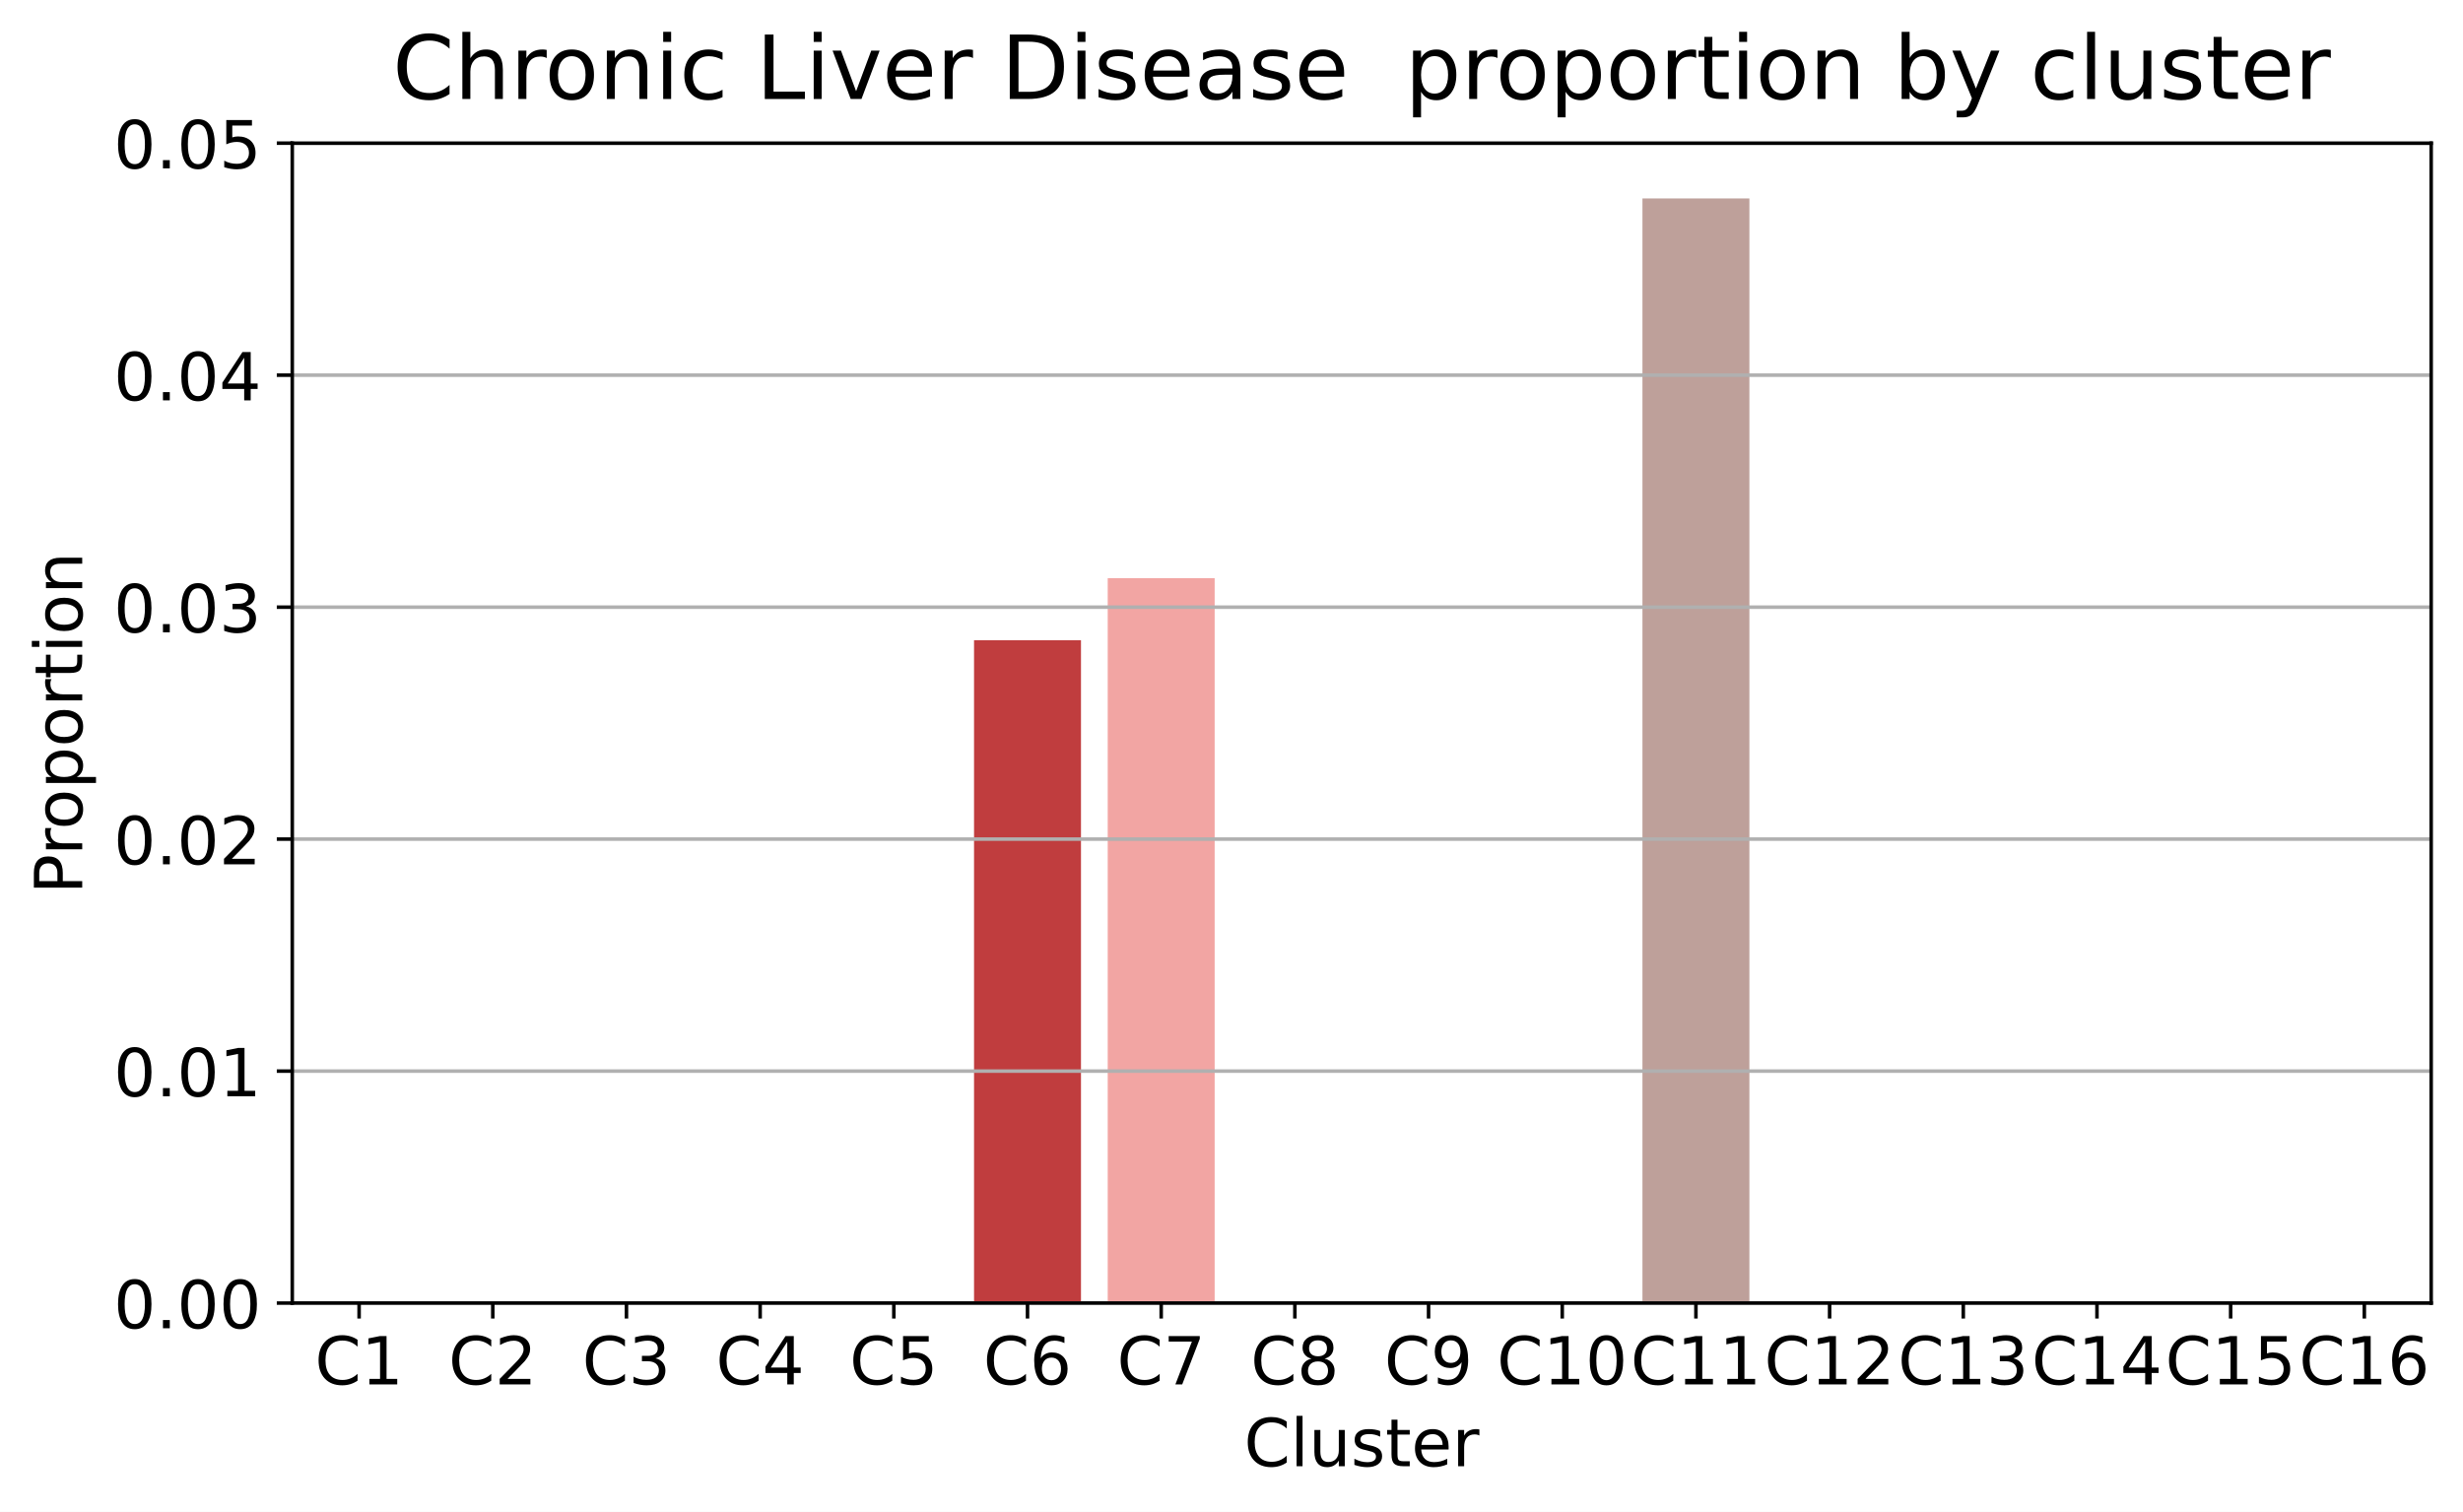
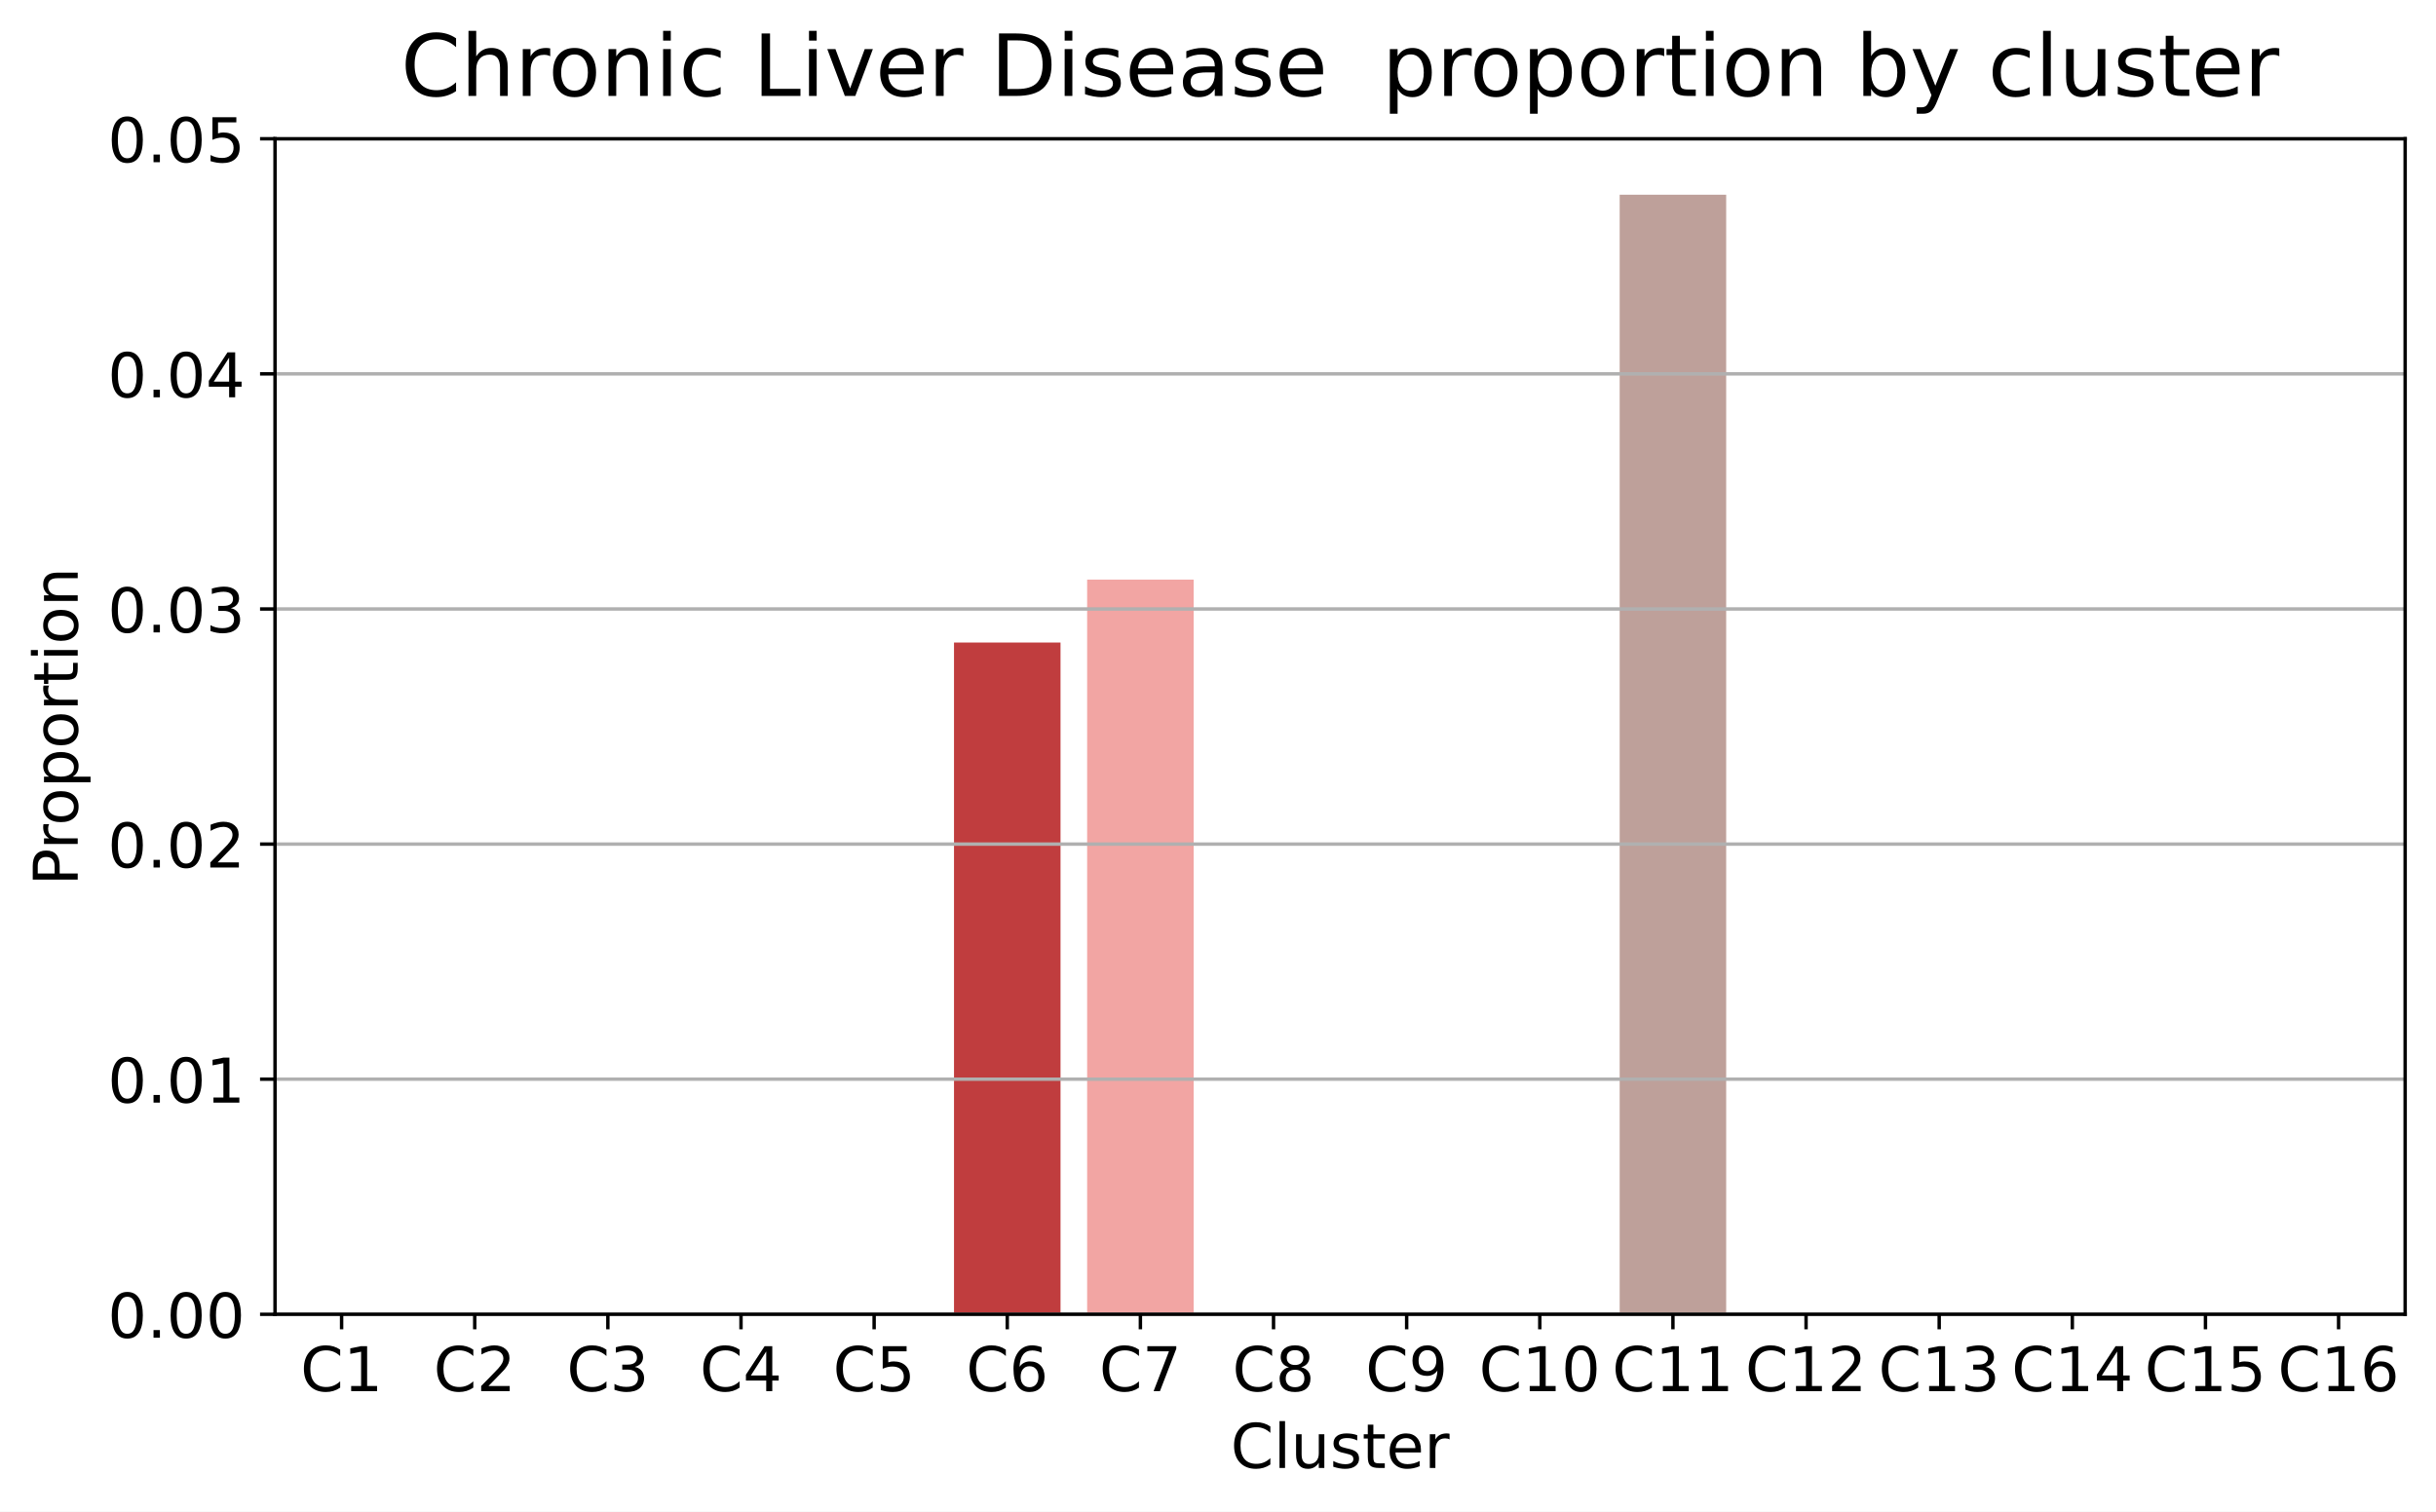
- <svg xmlns="http://www.w3.org/2000/svg" xmlns:xlink="http://www.w3.org/1999/xlink" width="557.181pt" height="342.071pt" viewBox="0 0 557.181 342.071" version="1.1">
+ <svg xmlns="http://www.w3.org/2000/svg" xmlns:xlink="http://www.w3.org/1999/xlink" width="568.614pt" height="352.91pt" viewBox="0 0 568.614 352.91" version="1.1">
  <defs>
    <style type="text/css">*{stroke-linejoin: round; stroke-linecap: butt}</style>
  </defs>
  <g id="figure_1">
    <g id="patch_1">
-       <path d="M 0 342.071  L 557.181 342.071  L 557.181 0  L 0 0  z " style="fill: #ffffff" />
+       <path d="M 0 352.91  L 568.614 352.91  L 568.614 0  L 0 0  z " style="fill: #ffffff" />
    </g>
    <g id="axes_1">
      <g id="patch_2">
-         <path d="M 66.116 294.837  L 549.981 294.837  L 549.981 32.397  L 66.116 32.397  z " style="fill: #ffffff" />
+         <path d="M 64.199 306.837  L 561.414 306.837  L 561.414 32.397  L 64.199 32.397  z " style="fill: #ffffff" />
      </g>
      <g id="patch_3">
-         <path d="M 220.348 294.837  L 244.541 294.837  L 244.541 144.871  L 220.348 144.871  z " clip-path="url(#pd010ae2328)" style="fill: #c03d3e" />
+         <path d="M 222.686 306.837  L 247.547 306.837  L 247.547 150.014  L 222.686 150.014  z " clip-path="url(#p171e2cca5b)" style="fill: #c03d3e" />
      </g>
      <g id="patch_4">
-         <path d="M 250.589 294.837  L 274.782 294.837  L 274.782 130.812  L 250.589 130.812  z " clip-path="url(#pd010ae2328)" style="fill: #f2a5a3" />
+         <path d="M 253.762 306.837  L 278.623 306.837  L 278.623 135.312  L 253.762 135.312  z " clip-path="url(#p171e2cca5b)" style="fill: #f2a5a3" />
      </g>
      <g id="patch_5">
-         <path d="M 371.555 294.837  L 395.749 294.837  L 395.749 44.894  L 371.555 44.894  z " clip-path="url(#pd010ae2328)" style="fill: #bea09a" />
+         <path d="M 378.066 306.837  L 402.927 306.837  L 402.927 45.465  L 378.066 45.465  z " clip-path="url(#p171e2cca5b)" style="fill: #bea09a" />
      </g>
      <g id="matplotlib.axis_1">
        <g id="xtick_1">
          <g id="line2d_1">
            <defs>
-               <path id="m0e8990bfcd" d="M 0 0  L 0 3.5  " style="stroke: #000000; stroke-width: 0.8" />
+               <path id="m78e45d09e7" d="M 0 0  L 0 3.5  " style="stroke: #000000; stroke-width: 0.8" />
            </defs>
            <g>
-               <use xlink:href="#m0e8990bfcd" x="81.236" y="294.837" style="stroke: #000000; stroke-width: 0.8" />
+               <use xlink:href="#m78e45d09e7" x="79.737" y="306.837" style="stroke: #000000; stroke-width: 0.8" />
            </g>
          </g>
          <g id="text_1">
-             <g transform="translate(71.22742 313.2345) scale(0.15 -0.15)">
+             <g transform="translate(70.12834 324.7786) scale(0.144 -0.144)">
              <defs>
                <path id="DejaVuSans-43" d="M 4122 4306  L 4122 3641  Q 3803 3938 3442 4084  Q 3081 4231 2675 4231  Q 1875 4231 1450 3742  Q 1025 3253 1025 2328  Q 1025 1406 1450 917  Q 1875 428 2675 428  Q 3081 428 3442 575  Q 3803 722 4122 1019  L 4122 359  Q 3791 134 3420 21  Q 3050 -91 2638 -91  Q 1578 -91 968 557  Q 359 1206 359 2328  Q 359 3453 968 4101  Q 1578 4750 2638 4750  Q 3056 4750 3426 4639  Q 3797 4528 4122 4306  z " transform="scale(0.015625)" />
                <path id="DejaVuSans-31" d="M 794 531  L 1825 531  L 1825 4091  L 703 3866  L 703 4441  L 1819 4666  L 2450 4666  L 2450 531  L 3481 531  L 3481 0  L 794 0  L 794 531  z " transform="scale(0.015625)" />
              </defs>
              <use xlink:href="#DejaVuSans-43" />
              <use xlink:href="#DejaVuSans-31" transform="translate(69.82422 0)" />
            </g>
          </g>
        </g>
        <g id="xtick_2">
          <g id="line2d_2">
            <g>
-               <use xlink:href="#m0e8990bfcd" x="111.478" y="294.837" style="stroke: #000000; stroke-width: 0.8" />
+               <use xlink:href="#m78e45d09e7" x="110.813" y="306.837" style="stroke: #000000; stroke-width: 0.8" />
            </g>
          </g>
          <g id="text_2">
-             <g transform="translate(101.469 313.2345) scale(0.15 -0.15)">
+             <g transform="translate(101.2043 324.7786) scale(0.144 -0.144)">
              <defs>
                <path id="DejaVuSans-32" d="M 1228 531  L 3431 531  L 3431 0  L 469 0  L 469 531  Q 828 903 1448 1529  Q 2069 2156 2228 2338  Q 2531 2678 2651 2914  Q 2772 3150 2772 3378  Q 2772 3750 2511 3984  Q 2250 4219 1831 4219  Q 1534 4219 1204 4116  Q 875 4013 500 3803  L 500 4441  Q 881 4594 1212 4672  Q 1544 4750 1819 4750  Q 2544 4750 2975 4387  Q 3406 4025 3406 3419  Q 3406 3131 3298 2873  Q 3191 2616 2906 2266  Q 2828 2175 2409 1742  Q 1991 1309 1228 531  z " transform="scale(0.015625)" />
              </defs>
              <use xlink:href="#DejaVuSans-43" />
              <use xlink:href="#DejaVuSans-32" transform="translate(69.82422 0)" />
            </g>
          </g>
        </g>
        <g id="xtick_3">
          <g id="line2d_3">
            <g>
-               <use xlink:href="#m0e8990bfcd" x="141.72" y="294.837" style="stroke: #000000; stroke-width: 0.8" />
+               <use xlink:href="#m78e45d09e7" x="141.889" y="306.837" style="stroke: #000000; stroke-width: 0.8" />
            </g>
          </g>
          <g id="text_3">
-             <g transform="translate(131.7105 313.2345) scale(0.15 -0.15)">
+             <g transform="translate(132.2802 324.7786) scale(0.144 -0.144)">
              <defs>
                <path id="DejaVuSans-33" d="M 2597 2516  Q 3050 2419 3304 2112  Q 3559 1806 3559 1356  Q 3559 666 3084 287  Q 2609 -91 1734 -91  Q 1441 -91 1130 -33  Q 819 25 488 141  L 488 750  Q 750 597 1062 519  Q 1375 441 1716 441  Q 2309 441 2620 675  Q 2931 909 2931 1356  Q 2931 1769 2642 2001  Q 2353 2234 1838 2234  L 1294 2234  L 1294 2753  L 1863 2753  Q 2328 2753 2575 2939  Q 2822 3125 2822 3475  Q 2822 3834 2567 4026  Q 2313 4219 1838 4219  Q 1578 4219 1281 4162  Q 984 4106 628 3988  L 628 4550  Q 988 4650 1302 4700  Q 1616 4750 1894 4750  Q 2613 4750 3031 4423  Q 3450 4097 3450 3541  Q 3450 3153 3228 2886  Q 3006 2619 2597 2516  z " transform="scale(0.015625)" />
              </defs>
              <use xlink:href="#DejaVuSans-43" />
              <use xlink:href="#DejaVuSans-33" transform="translate(69.82422 0)" />
            </g>
          </g>
        </g>
        <g id="xtick_4">
          <g id="line2d_4">
            <g>
-               <use xlink:href="#m0e8990bfcd" x="171.961" y="294.837" style="stroke: #000000; stroke-width: 0.8" />
+               <use xlink:href="#m78e45d09e7" x="172.965" y="306.837" style="stroke: #000000; stroke-width: 0.8" />
            </g>
          </g>
          <g id="text_4">
-             <g transform="translate(161.9521 313.2345) scale(0.15 -0.15)">
+             <g transform="translate(163.3562 324.7786) scale(0.144 -0.144)">
              <defs>
                <path id="DejaVuSans-34" d="M 2419 4116  L 825 1625  L 2419 1625  L 2419 4116  z M 2253 4666  L 3047 4666  L 3047 1625  L 3713 1625  L 3713 1100  L 3047 1100  L 3047 0  L 2419 0  L 2419 1100  L 313 1100  L 313 1709  L 2253 4666  z " transform="scale(0.015625)" />
              </defs>
              <use xlink:href="#DejaVuSans-43" />
              <use xlink:href="#DejaVuSans-34" transform="translate(69.82422 0)" />
            </g>
          </g>
        </g>
        <g id="xtick_5">
          <g id="line2d_5">
            <g>
-               <use xlink:href="#m0e8990bfcd" x="202.203" y="294.837" style="stroke: #000000; stroke-width: 0.8" />
+               <use xlink:href="#m78e45d09e7" x="204.041" y="306.837" style="stroke: #000000; stroke-width: 0.8" />
            </g>
          </g>
          <g id="text_5">
-             <g transform="translate(192.1937 313.2345) scale(0.15 -0.15)">
+             <g transform="translate(194.4321 324.7786) scale(0.144 -0.144)">
              <defs>
                <path id="DejaVuSans-35" d="M 691 4666  L 3169 4666  L 3169 4134  L 1269 4134  L 1269 2991  Q 1406 3038 1543 3061  Q 1681 3084 1819 3084  Q 2600 3084 3056 2656  Q 3513 2228 3513 1497  Q 3513 744 3044 326  Q 2575 -91 1722 -91  Q 1428 -91 1123 -41  Q 819 9 494 109  L 494 744  Q 775 591 1075 516  Q 1375 441 1709 441  Q 2250 441 2565 725  Q 2881 1009 2881 1497  Q 2881 1984 2565 2268  Q 2250 2553 1709 2553  Q 1456 2553 1204 2497  Q 953 2441 691 2322  L 691 4666  z " transform="scale(0.015625)" />
              </defs>
              <use xlink:href="#DejaVuSans-43" />
              <use xlink:href="#DejaVuSans-35" transform="translate(69.82422 0)" />
            </g>
          </g>
        </g>
        <g id="xtick_6">
          <g id="line2d_6">
            <g>
-               <use xlink:href="#m0e8990bfcd" x="232.444" y="294.837" style="stroke: #000000; stroke-width: 0.8" />
+               <use xlink:href="#m78e45d09e7" x="235.117" y="306.837" style="stroke: #000000; stroke-width: 0.8" />
            </g>
          </g>
          <g id="text_6">
-             <g transform="translate(222.4352 313.2345) scale(0.15 -0.15)">
+             <g transform="translate(225.508 324.7786) scale(0.144 -0.144)">
              <defs>
                <path id="DejaVuSans-36" d="M 2113 2584  Q 1688 2584 1439 2293  Q 1191 2003 1191 1497  Q 1191 994 1439 701  Q 1688 409 2113 409  Q 2538 409 2786 701  Q 3034 994 3034 1497  Q 3034 2003 2786 2293  Q 2538 2584 2113 2584  z M 3366 4563  L 3366 3988  Q 3128 4100 2886 4159  Q 2644 4219 2406 4219  Q 1781 4219 1451 3797  Q 1122 3375 1075 2522  Q 1259 2794 1537 2939  Q 1816 3084 2150 3084  Q 2853 3084 3261 2657  Q 3669 2231 3669 1497  Q 3669 778 3244 343  Q 2819 -91 2113 -91  Q 1303 -91 875 529  Q 447 1150 447 2328  Q 447 3434 972 4092  Q 1497 4750 2381 4750  Q 2619 4750 2861 4703  Q 3103 4656 3366 4563  z " transform="scale(0.015625)" />
              </defs>
              <use xlink:href="#DejaVuSans-43" />
              <use xlink:href="#DejaVuSans-36" transform="translate(69.82422 0)" />
            </g>
          </g>
        </g>
        <g id="xtick_7">
          <g id="line2d_7">
            <g>
-               <use xlink:href="#m0e8990bfcd" x="262.686" y="294.837" style="stroke: #000000; stroke-width: 0.8" />
+               <use xlink:href="#m78e45d09e7" x="266.193" y="306.837" style="stroke: #000000; stroke-width: 0.8" />
            </g>
          </g>
          <g id="text_7">
-             <g transform="translate(252.6768 313.2345) scale(0.15 -0.15)">
+             <g transform="translate(256.584 324.7786) scale(0.144 -0.144)">
              <defs>
                <path id="DejaVuSans-37" d="M 525 4666  L 3525 4666  L 3525 4397  L 1831 0  L 1172 0  L 2766 4134  L 525 4134  L 525 4666  z " transform="scale(0.015625)" />
              </defs>
              <use xlink:href="#DejaVuSans-43" />
              <use xlink:href="#DejaVuSans-37" transform="translate(69.82422 0)" />
            </g>
          </g>
        </g>
        <g id="xtick_8">
          <g id="line2d_8">
            <g>
-               <use xlink:href="#m0e8990bfcd" x="292.927" y="294.837" style="stroke: #000000; stroke-width: 0.8" />
+               <use xlink:href="#m78e45d09e7" x="297.269" y="306.837" style="stroke: #000000; stroke-width: 0.8" />
            </g>
          </g>
          <g id="text_8">
-             <g transform="translate(282.9184 313.2345) scale(0.15 -0.15)">
+             <g transform="translate(287.6599 324.7786) scale(0.144 -0.144)">
              <defs>
                <path id="DejaVuSans-38" d="M 2034 2216  Q 1584 2216 1326 1975  Q 1069 1734 1069 1313  Q 1069 891 1326 650  Q 1584 409 2034 409  Q 2484 409 2743 651  Q 3003 894 3003 1313  Q 3003 1734 2745 1975  Q 2488 2216 2034 2216  z M 1403 2484  Q 997 2584 770 2862  Q 544 3141 544 3541  Q 544 4100 942 4425  Q 1341 4750 2034 4750  Q 2731 4750 3128 4425  Q 3525 4100 3525 3541  Q 3525 3141 3298 2862  Q 3072 2584 2669 2484  Q 3125 2378 3379 2068  Q 3634 1759 3634 1313  Q 3634 634 3220 271  Q 2806 -91 2034 -91  Q 1263 -91 848 271  Q 434 634 434 1313  Q 434 1759 690 2068  Q 947 2378 1403 2484  z M 1172 3481  Q 1172 3119 1398 2916  Q 1625 2713 2034 2713  Q 2441 2713 2670 2916  Q 2900 3119 2900 3481  Q 2900 3844 2670 4047  Q 2441 4250 2034 4250  Q 1625 4250 1398 4047  Q 1172 3844 1172 3481  z " transform="scale(0.015625)" />
              </defs>
              <use xlink:href="#DejaVuSans-43" />
              <use xlink:href="#DejaVuSans-38" transform="translate(69.82422 0)" />
            </g>
          </g>
        </g>
        <g id="xtick_9">
          <g id="line2d_9">
            <g>
-               <use xlink:href="#m0e8990bfcd" x="323.169" y="294.837" style="stroke: #000000; stroke-width: 0.8" />
+               <use xlink:href="#m78e45d09e7" x="328.344" y="306.837" style="stroke: #000000; stroke-width: 0.8" />
            </g>
          </g>
          <g id="text_9">
-             <g transform="translate(313.1599 313.2345) scale(0.15 -0.15)">
+             <g transform="translate(318.7358 324.7786) scale(0.144 -0.144)">
              <defs>
                <path id="DejaVuSans-39" d="M 703 97  L 703 672  Q 941 559 1184 500  Q 1428 441 1663 441  Q 2288 441 2617 861  Q 2947 1281 2994 2138  Q 2813 1869 2534 1725  Q 2256 1581 1919 1581  Q 1219 1581 811 2004  Q 403 2428 403 3163  Q 403 3881 828 4315  Q 1253 4750 1959 4750  Q 2769 4750 3195 4129  Q 3622 3509 3622 2328  Q 3622 1225 3098 567  Q 2575 -91 1691 -91  Q 1453 -91 1209 -44  Q 966 3 703 97  z M 1959 2075  Q 2384 2075 2632 2365  Q 2881 2656 2881 3163  Q 2881 3666 2632 3958  Q 2384 4250 1959 4250  Q 1534 4250 1286 3958  Q 1038 3666 1038 3163  Q 1038 2656 1286 2365  Q 1534 2075 1959 2075  z " transform="scale(0.015625)" />
              </defs>
              <use xlink:href="#DejaVuSans-43" />
              <use xlink:href="#DejaVuSans-39" transform="translate(69.82422 0)" />
            </g>
          </g>
        </g>
        <g id="xtick_10">
          <g id="line2d_10">
            <g>
-               <use xlink:href="#m0e8990bfcd" x="353.41" y="294.837" style="stroke: #000000; stroke-width: 0.8" />
+               <use xlink:href="#m78e45d09e7" x="359.42" y="306.837" style="stroke: #000000; stroke-width: 0.8" />
            </g>
          </g>
          <g id="text_10">
-             <g transform="translate(338.6296 313.2345) scale(0.15 -0.15)">
+             <g transform="translate(345.2308 324.7786) scale(0.144 -0.144)">
              <defs>
                <path id="DejaVuSans-30" d="M 2034 4250  Q 1547 4250 1301 3770  Q 1056 3291 1056 2328  Q 1056 1369 1301 889  Q 1547 409 2034 409  Q 2525 409 2770 889  Q 3016 1369 3016 2328  Q 3016 3291 2770 3770  Q 2525 4250 2034 4250  z M 2034 4750  Q 2819 4750 3233 4129  Q 3647 3509 3647 2328  Q 3647 1150 3233 529  Q 2819 -91 2034 -91  Q 1250 -91 836 529  Q 422 1150 422 2328  Q 422 3509 836 4129  Q 1250 4750 2034 4750  z " transform="scale(0.015625)" />
              </defs>
              <use xlink:href="#DejaVuSans-43" />
              <use xlink:href="#DejaVuSans-31" transform="translate(69.82422 0)" />
              <use xlink:href="#DejaVuSans-30" transform="translate(133.4473 0)" />
            </g>
          </g>
        </g>
        <g id="xtick_11">
          <g id="line2d_11">
            <g>
-               <use xlink:href="#m0e8990bfcd" x="383.652" y="294.837" style="stroke: #000000; stroke-width: 0.8" />
+               <use xlink:href="#m78e45d09e7" x="390.496" y="306.837" style="stroke: #000000; stroke-width: 0.8" />
            </g>
          </g>
          <g id="text_11">
-             <g transform="translate(368.8712 313.2345) scale(0.15 -0.15)">
+             <g transform="translate(376.3067 324.7786) scale(0.144 -0.144)">
              <use xlink:href="#DejaVuSans-43" />
              <use xlink:href="#DejaVuSans-31" transform="translate(69.82422 0)" />
              <use xlink:href="#DejaVuSans-31" transform="translate(133.4473 0)" />
            </g>
          </g>
        </g>
        <g id="xtick_12">
          <g id="line2d_12">
            <g>
-               <use xlink:href="#m0e8990bfcd" x="413.894" y="294.837" style="stroke: #000000; stroke-width: 0.8" />
+               <use xlink:href="#m78e45d09e7" x="421.572" y="306.837" style="stroke: #000000; stroke-width: 0.8" />
            </g>
          </g>
          <g id="text_12">
-             <g transform="translate(399.1127 313.2345) scale(0.15 -0.15)">
+             <g transform="translate(407.3827 324.7786) scale(0.144 -0.144)">
              <use xlink:href="#DejaVuSans-43" />
              <use xlink:href="#DejaVuSans-31" transform="translate(69.82422 0)" />
              <use xlink:href="#DejaVuSans-32" transform="translate(133.4473 0)" />
            </g>
          </g>
        </g>
        <g id="xtick_13">
          <g id="line2d_13">
            <g>
-               <use xlink:href="#m0e8990bfcd" x="444.135" y="294.837" style="stroke: #000000; stroke-width: 0.8" />
+               <use xlink:href="#m78e45d09e7" x="452.648" y="306.837" style="stroke: #000000; stroke-width: 0.8" />
            </g>
          </g>
          <g id="text_13">
-             <g transform="translate(429.3543 313.2345) scale(0.15 -0.15)">
+             <g transform="translate(438.4586 324.7786) scale(0.144 -0.144)">
              <use xlink:href="#DejaVuSans-43" />
              <use xlink:href="#DejaVuSans-31" transform="translate(69.82422 0)" />
              <use xlink:href="#DejaVuSans-33" transform="translate(133.4473 0)" />
            </g>
          </g>
        </g>
        <g id="xtick_14">
          <g id="line2d_14">
            <g>
-               <use xlink:href="#m0e8990bfcd" x="474.377" y="294.837" style="stroke: #000000; stroke-width: 0.8" />
+               <use xlink:href="#m78e45d09e7" x="483.724" y="306.837" style="stroke: #000000; stroke-width: 0.8" />
            </g>
          </g>
          <g id="text_14">
-             <g transform="translate(459.5959 313.2345) scale(0.15 -0.15)">
+             <g transform="translate(469.5345 324.7786) scale(0.144 -0.144)">
              <use xlink:href="#DejaVuSans-43" />
              <use xlink:href="#DejaVuSans-31" transform="translate(69.82422 0)" />
              <use xlink:href="#DejaVuSans-34" transform="translate(133.4473 0)" />
            </g>
          </g>
        </g>
        <g id="xtick_15">
          <g id="line2d_15">
            <g>
-               <use xlink:href="#m0e8990bfcd" x="504.618" y="294.837" style="stroke: #000000; stroke-width: 0.8" />
+               <use xlink:href="#m78e45d09e7" x="514.8" y="306.837" style="stroke: #000000; stroke-width: 0.8" />
            </g>
          </g>
          <g id="text_15">
-             <g transform="translate(489.8374 313.2345) scale(0.15 -0.15)">
+             <g transform="translate(500.6105 324.7786) scale(0.144 -0.144)">
              <use xlink:href="#DejaVuSans-43" />
              <use xlink:href="#DejaVuSans-31" transform="translate(69.82422 0)" />
              <use xlink:href="#DejaVuSans-35" transform="translate(133.4473 0)" />
            </g>
          </g>
        </g>
        <g id="xtick_16">
          <g id="line2d_16">
            <g>
-               <use xlink:href="#m0e8990bfcd" x="534.86" y="294.837" style="stroke: #000000; stroke-width: 0.8" />
+               <use xlink:href="#m78e45d09e7" x="545.876" y="306.837" style="stroke: #000000; stroke-width: 0.8" />
            </g>
          </g>
          <g id="text_16">
-             <g transform="translate(520.079 313.2345) scale(0.15 -0.15)">
+             <g transform="translate(531.6864 324.7786) scale(0.144 -0.144)">
              <use xlink:href="#DejaVuSans-43" />
              <use xlink:href="#DejaVuSans-31" transform="translate(69.82422 0)" />
              <use xlink:href="#DejaVuSans-36" transform="translate(133.4473 0)" />
            </g>
          </g>
        </g>
        <g id="text_17">
-           <g transform="translate(281.429 331.7517) scale(0.15 -0.15)">
+           <g transform="translate(287.2521 342.7151) scale(0.144 -0.144)">
            <defs>
              <path id="DejaVuSans-6c" d="M 603 4863  L 1178 4863  L 1178 0  L 603 0  L 603 4863  z " transform="scale(0.015625)" />
              <path id="DejaVuSans-75" d="M 544 1381  L 544 3500  L 1119 3500  L 1119 1403  Q 1119 906 1312 657  Q 1506 409 1894 409  Q 2359 409 2629 706  Q 2900 1003 2900 1516  L 2900 3500  L 3475 3500  L 3475 0  L 2900 0  L 2900 538  Q 2691 219 2414 64  Q 2138 -91 1772 -91  Q 1169 -91 856 284  Q 544 659 544 1381  z M 1991 3584  L 1991 3584  z " transform="scale(0.015625)" />
              <path id="DejaVuSans-73" d="M 2834 3397  L 2834 2853  Q 2591 2978 2328 3040  Q 2066 3103 1784 3103  Q 1356 3103 1142 2972  Q 928 2841 928 2578  Q 928 2378 1081 2264  Q 1234 2150 1697 2047  L 1894 2003  Q 2506 1872 2764 1633  Q 3022 1394 3022 966  Q 3022 478 2636 193  Q 2250 -91 1575 -91  Q 1294 -91 989 -36  Q 684 19 347 128  L 347 722  Q 666 556 975 473  Q 1284 391 1588 391  Q 1994 391 2212 530  Q 2431 669 2431 922  Q 2431 1156 2273 1281  Q 2116 1406 1581 1522  L 1381 1569  Q 847 1681 609 1914  Q 372 2147 372 2553  Q 372 3047 722 3315  Q 1072 3584 1716 3584  Q 2034 3584 2315 3537  Q 2597 3491 2834 3397  z " transform="scale(0.015625)" />
              <path id="DejaVuSans-74" d="M 1172 4494  L 1172 3500  L 2356 3500  L 2356 3053  L 1172 3053  L 1172 1153  Q 1172 725 1289 603  Q 1406 481 1766 481  L 2356 481  L 2356 0  L 1766 0  Q 1100 0 847 248  Q 594 497 594 1153  L 594 3053  L 172 3053  L 172 3500  L 594 3500  L 594 4494  L 1172 4494  z " transform="scale(0.015625)" />
              <path id="DejaVuSans-65" d="M 3597 1894  L 3597 1613  L 953 1613  Q 991 1019 1311 708  Q 1631 397 2203 397  Q 2534 397 2845 478  Q 3156 559 3463 722  L 3463 178  Q 3153 47 2828 -22  Q 2503 -91 2169 -91  Q 1331 -91 842 396  Q 353 884 353 1716  Q 353 2575 817 3079  Q 1281 3584 2069 3584  Q 2775 3584 3186 3129  Q 3597 2675 3597 1894  z M 3022 2063  Q 3016 2534 2758 2815  Q 2500 3097 2075 3097  Q 1594 3097 1305 2825  Q 1016 2553 972 2059  L 3022 2063  z " transform="scale(0.015625)" />
              <path id="DejaVuSans-72" d="M 2631 2963  Q 2534 3019 2420 3045  Q 2306 3072 2169 3072  Q 1681 3072 1420 2755  Q 1159 2438 1159 1844  L 1159 0  L 581 0  L 581 3500  L 1159 3500  L 1159 2956  Q 1341 3275 1631 3429  Q 1922 3584 2338 3584  Q 2397 3584 2469 3576  Q 2541 3569 2628 3553  L 2631 2963  z " transform="scale(0.015625)" />
            </defs>
            <use xlink:href="#DejaVuSans-43" />
            <use xlink:href="#DejaVuSans-6c" transform="translate(69.82422 0)" />
            <use xlink:href="#DejaVuSans-75" transform="translate(97.60742 0)" />
            <use xlink:href="#DejaVuSans-73" transform="translate(160.9863 0)" />
            <use xlink:href="#DejaVuSans-74" transform="translate(213.0859 0)" />
            <use xlink:href="#DejaVuSans-65" transform="translate(252.2949 0)" />
            <use xlink:href="#DejaVuSans-72" transform="translate(313.8184 0)" />
          </g>
        </g>
      </g>
      <g id="matplotlib.axis_2">
        <g id="ytick_1">
          <g id="line2d_17">
-             <path d="M 66.116 294.837  L 549.981 294.837  " clip-path="url(#pd010ae2328)" style="fill: none; stroke: #b0b0b0; stroke-width: 0.8; stroke-linecap: square" />
+             <path d="M 64.199 306.837  L 561.414 306.837  " clip-path="url(#p171e2cca5b)" style="fill: none; stroke: #b0b0b0; stroke-width: 0.8; stroke-linecap: square" />
          </g>
          <g id="line2d_18">
            <defs>
-               <path id="mdf3c0be8c2" d="M 0 0  L -3.5 0  " style="stroke: #000000; stroke-width: 0.8" />
+               <path id="m483b9a6e16" d="M 0 0  L -3.5 0  " style="stroke: #000000; stroke-width: 0.8" />
            </defs>
            <g>
-               <use xlink:href="#mdf3c0be8c2" x="66.116" y="294.837" style="stroke: #000000; stroke-width: 0.8" />
+               <use xlink:href="#m483b9a6e16" x="64.199" y="306.837" style="stroke: #000000; stroke-width: 0.8" />
            </g>
          </g>
          <g id="text_18">
-             <g transform="translate(25.71719 300.5357) scale(0.15 -0.15)">
+             <g transform="translate(25.1365 312.3077) scale(0.144 -0.144)">
              <defs>
                <path id="DejaVuSans-2e" d="M 684 794  L 1344 794  L 1344 0  L 684 0  L 684 794  z " transform="scale(0.015625)" />
              </defs>
              <use xlink:href="#DejaVuSans-30" />
              <use xlink:href="#DejaVuSans-2e" transform="translate(63.62305 0)" />
              <use xlink:href="#DejaVuSans-30" transform="translate(95.41016 0)" />
              <use xlink:href="#DejaVuSans-30" transform="translate(159.0332 0)" />
            </g>
          </g>
        </g>
        <g id="ytick_2">
          <g id="line2d_19">
-             <path d="M 66.116 242.349  L 549.981 242.349  " clip-path="url(#pd010ae2328)" style="fill: none; stroke: #b0b0b0; stroke-width: 0.8; stroke-linecap: square" />
+             <path d="M 64.199 251.949  L 561.414 251.949  " clip-path="url(#p171e2cca5b)" style="fill: none; stroke: #b0b0b0; stroke-width: 0.8; stroke-linecap: square" />
          </g>
          <g id="line2d_20">
            <g>
-               <use xlink:href="#mdf3c0be8c2" x="66.116" y="242.349" style="stroke: #000000; stroke-width: 0.8" />
+               <use xlink:href="#m483b9a6e16" x="64.199" y="251.949" style="stroke: #000000; stroke-width: 0.8" />
            </g>
          </g>
          <g id="text_19">
-             <g transform="translate(25.71719 248.0477) scale(0.15 -0.15)">
+             <g transform="translate(25.1365 257.4198) scale(0.144 -0.144)">
              <use xlink:href="#DejaVuSans-30" />
              <use xlink:href="#DejaVuSans-2e" transform="translate(63.62305 0)" />
              <use xlink:href="#DejaVuSans-30" transform="translate(95.41016 0)" />
              <use xlink:href="#DejaVuSans-31" transform="translate(159.0332 0)" />
            </g>
          </g>
        </g>
        <g id="ytick_3">
          <g id="line2d_21">
-             <path d="M 66.116 189.861  L 549.981 189.861  " clip-path="url(#pd010ae2328)" style="fill: none; stroke: #b0b0b0; stroke-width: 0.8; stroke-linecap: square" />
+             <path d="M 64.199 197.061  L 561.414 197.061  " clip-path="url(#p171e2cca5b)" style="fill: none; stroke: #b0b0b0; stroke-width: 0.8; stroke-linecap: square" />
          </g>
          <g id="line2d_22">
            <g>
-               <use xlink:href="#mdf3c0be8c2" x="66.116" y="189.861" style="stroke: #000000; stroke-width: 0.8" />
+               <use xlink:href="#m483b9a6e16" x="64.199" y="197.061" style="stroke: #000000; stroke-width: 0.8" />
            </g>
          </g>
          <g id="text_20">
-             <g transform="translate(25.71719 195.5597) scale(0.15 -0.15)">
+             <g transform="translate(25.1365 202.5317) scale(0.144 -0.144)">
              <use xlink:href="#DejaVuSans-30" />
              <use xlink:href="#DejaVuSans-2e" transform="translate(63.62305 0)" />
              <use xlink:href="#DejaVuSans-30" transform="translate(95.41016 0)" />
              <use xlink:href="#DejaVuSans-32" transform="translate(159.0332 0)" />
            </g>
          </g>
        </g>
        <g id="ytick_4">
          <g id="line2d_23">
-             <path d="M 66.116 137.373  L 549.981 137.373  " clip-path="url(#pd010ae2328)" style="fill: none; stroke: #b0b0b0; stroke-width: 0.8; stroke-linecap: square" />
+             <path d="M 64.199 142.173  L 561.414 142.173  " clip-path="url(#p171e2cca5b)" style="fill: none; stroke: #b0b0b0; stroke-width: 0.8; stroke-linecap: square" />
          </g>
          <g id="line2d_24">
            <g>
-               <use xlink:href="#mdf3c0be8c2" x="66.116" y="137.373" style="stroke: #000000; stroke-width: 0.8" />
+               <use xlink:href="#m483b9a6e16" x="64.199" y="142.173" style="stroke: #000000; stroke-width: 0.8" />
            </g>
          </g>
          <g id="text_21">
-             <g transform="translate(25.71719 143.0717) scale(0.15 -0.15)">
+             <g transform="translate(25.1365 147.6438) scale(0.144 -0.144)">
              <use xlink:href="#DejaVuSans-30" />
              <use xlink:href="#DejaVuSans-2e" transform="translate(63.62305 0)" />
              <use xlink:href="#DejaVuSans-30" transform="translate(95.41016 0)" />
              <use xlink:href="#DejaVuSans-33" transform="translate(159.0332 0)" />
            </g>
          </g>
        </g>
        <g id="ytick_5">
          <g id="line2d_25">
-             <path d="M 66.116 84.885  L 549.981 84.885  " clip-path="url(#pd010ae2328)" style="fill: none; stroke: #b0b0b0; stroke-width: 0.8; stroke-linecap: square" />
+             <path d="M 64.199 87.285  L 561.414 87.285  " clip-path="url(#p171e2cca5b)" style="fill: none; stroke: #b0b0b0; stroke-width: 0.8; stroke-linecap: square" />
          </g>
          <g id="line2d_26">
            <g>
-               <use xlink:href="#mdf3c0be8c2" x="66.116" y="84.885" style="stroke: #000000; stroke-width: 0.8" />
+               <use xlink:href="#m483b9a6e16" x="64.199" y="87.285" style="stroke: #000000; stroke-width: 0.8" />
            </g>
          </g>
          <g id="text_22">
-             <g transform="translate(25.71719 90.5837) scale(0.15 -0.15)">
+             <g transform="translate(25.1365 92.75575) scale(0.144 -0.144)">
              <use xlink:href="#DejaVuSans-30" />
              <use xlink:href="#DejaVuSans-2e" transform="translate(63.62305 0)" />
              <use xlink:href="#DejaVuSans-30" transform="translate(95.41016 0)" />
              <use xlink:href="#DejaVuSans-34" transform="translate(159.0332 0)" />
            </g>
          </g>
        </g>
        <g id="ytick_6">
          <g id="line2d_27">
-             <path d="M 66.116 32.397  L 549.981 32.397  " clip-path="url(#pd010ae2328)" style="fill: none; stroke: #b0b0b0; stroke-width: 0.8; stroke-linecap: square" />
+             <path d="M 64.199 32.397  L 561.414 32.397  " clip-path="url(#p171e2cca5b)" style="fill: none; stroke: #b0b0b0; stroke-width: 0.8; stroke-linecap: square" />
          </g>
          <g id="line2d_28">
            <g>
-               <use xlink:href="#mdf3c0be8c2" x="66.116" y="32.397" style="stroke: #000000; stroke-width: 0.8" />
+               <use xlink:href="#m483b9a6e16" x="64.199" y="32.397" style="stroke: #000000; stroke-width: 0.8" />
            </g>
          </g>
          <g id="text_23">
-             <g transform="translate(25.71719 38.0957) scale(0.15 -0.15)">
+             <g transform="translate(25.1365 37.86775) scale(0.144 -0.144)">
              <use xlink:href="#DejaVuSans-30" />
              <use xlink:href="#DejaVuSans-2e" transform="translate(63.62305 0)" />
              <use xlink:href="#DejaVuSans-30" transform="translate(95.41016 0)" />
              <use xlink:href="#DejaVuSans-35" transform="translate(159.0332 0)" />
            </g>
          </g>
        </g>
        <g id="text_24">
-           <g transform="translate(18.59766 202.311) rotate(-90) scale(0.15 -0.15)">
+           <g transform="translate(18.14175 206.7632) rotate(-90) scale(0.144 -0.144)">
            <defs>
              <path id="DejaVuSans-50" d="M 1259 4147  L 1259 2394  L 2053 2394  Q 2494 2394 2734 2622  Q 2975 2850 2975 3272  Q 2975 3691 2734 3919  Q 2494 4147 2053 4147  L 1259 4147  z M 628 4666  L 2053 4666  Q 2838 4666 3239 4311  Q 3641 3956 3641 3272  Q 3641 2581 3239 2228  Q 2838 1875 2053 1875  L 1259 1875  L 1259 0  L 628 0  L 628 4666  z " transform="scale(0.015625)" />
              <path id="DejaVuSans-6f" d="M 1959 3097  Q 1497 3097 1228 2736  Q 959 2375 959 1747  Q 959 1119 1226 758  Q 1494 397 1959 397  Q 2419 397 2687 759  Q 2956 1122 2956 1747  Q 2956 2369 2687 2733  Q 2419 3097 1959 3097  z M 1959 3584  Q 2709 3584 3137 3096  Q 3566 2609 3566 1747  Q 3566 888 3137 398  Q 2709 -91 1959 -91  Q 1206 -91 779 398  Q 353 888 353 1747  Q 353 2609 779 3096  Q 1206 3584 1959 3584  z " transform="scale(0.015625)" />
              <path id="DejaVuSans-70" d="M 1159 525  L 1159 -1331  L 581 -1331  L 581 3500  L 1159 3500  L 1159 2969  Q 1341 3281 1617 3432  Q 1894 3584 2278 3584  Q 2916 3584 3314 3078  Q 3713 2572 3713 1747  Q 3713 922 3314 415  Q 2916 -91 2278 -91  Q 1894 -91 1617 61  Q 1341 213 1159 525  z M 3116 1747  Q 3116 2381 2855 2742  Q 2594 3103 2138 3103  Q 1681 3103 1420 2742  Q 1159 2381 1159 1747  Q 1159 1113 1420 752  Q 1681 391 2138 391  Q 2594 391 2855 752  Q 3116 1113 3116 1747  z " transform="scale(0.015625)" />
              <path id="DejaVuSans-69" d="M 603 3500  L 1178 3500  L 1178 0  L 603 0  L 603 3500  z M 603 4863  L 1178 4863  L 1178 4134  L 603 4134  L 603 4863  z " transform="scale(0.015625)" />
              <path id="DejaVuSans-6e" d="M 3513 2113  L 3513 0  L 2938 0  L 2938 2094  Q 2938 2591 2744 2837  Q 2550 3084 2163 3084  Q 1697 3084 1428 2787  Q 1159 2491 1159 1978  L 1159 0  L 581 0  L 581 3500  L 1159 3500  L 1159 2956  Q 1366 3272 1645 3428  Q 1925 3584 2291 3584  Q 2894 3584 3203 3211  Q 3513 2838 3513 2113  z " transform="scale(0.015625)" />
            </defs>
            <use xlink:href="#DejaVuSans-50" />
            <use xlink:href="#DejaVuSans-72" transform="translate(58.55273 0)" />
            <use xlink:href="#DejaVuSans-6f" transform="translate(97.41602 0)" />
            <use xlink:href="#DejaVuSans-70" transform="translate(158.5977 0)" />
            <use xlink:href="#DejaVuSans-6f" transform="translate(222.0742 0)" />
            <use xlink:href="#DejaVuSans-72" transform="translate(283.2559 0)" />
            <use xlink:href="#DejaVuSans-74" transform="translate(324.3691 0)" />
            <use xlink:href="#DejaVuSans-69" transform="translate(363.5781 0)" />
            <use xlink:href="#DejaVuSans-6f" transform="translate(391.3613 0)" />
            <use xlink:href="#DejaVuSans-6e" transform="translate(452.543 0)" />
          </g>
        </g>
      </g>
      <g id="line2d_29">
-         <path clip-path="url(#pd010ae2328)" style="fill: none; stroke: #424242; stroke-width: 2.25; stroke-linecap: square" />
+         <path clip-path="url(#p171e2cca5b)" style="fill: none; stroke: #424242; stroke-width: 2.25; stroke-linecap: square" />
      </g>
      <g id="line2d_30">
-         <path clip-path="url(#pd010ae2328)" style="fill: none; stroke: #424242; stroke-width: 2.25; stroke-linecap: square" />
+         <path clip-path="url(#p171e2cca5b)" style="fill: none; stroke: #424242; stroke-width: 2.25; stroke-linecap: square" />
      </g>
      <g id="line2d_31">
-         <path clip-path="url(#pd010ae2328)" style="fill: none; stroke: #424242; stroke-width: 2.25; stroke-linecap: square" />
+         <path clip-path="url(#p171e2cca5b)" style="fill: none; stroke: #424242; stroke-width: 2.25; stroke-linecap: square" />
      </g>
      <g id="patch_6">
-         <path d="M 66.116 294.837  L 66.116 32.397  " style="fill: none; stroke: #000000; stroke-width: 0.8; stroke-linejoin: miter; stroke-linecap: square" />
+         <path d="M 64.199 306.837  L 64.199 32.397  " style="fill: none; stroke: #000000; stroke-width: 0.8; stroke-linejoin: miter; stroke-linecap: square" />
      </g>
      <g id="patch_7">
-         <path d="M 549.981 294.837  L 549.981 32.397  " style="fill: none; stroke: #000000; stroke-width: 0.8; stroke-linejoin: miter; stroke-linecap: square" />
+         <path d="M 561.414 306.837  L 561.414 32.397  " style="fill: none; stroke: #000000; stroke-width: 0.8; stroke-linejoin: miter; stroke-linecap: square" />
      </g>
      <g id="patch_8">
-         <path d="M 66.116 294.837  L 549.981 294.837  " style="fill: none; stroke: #000000; stroke-width: 0.8; stroke-linejoin: miter; stroke-linecap: square" />
+         <path d="M 64.199 306.837  L 561.414 306.837  " style="fill: none; stroke: #000000; stroke-width: 0.8; stroke-linejoin: miter; stroke-linecap: square" />
      </g>
      <g id="patch_9">
-         <path d="M 66.116 32.397  L 549.981 32.397  " style="fill: none; stroke: #000000; stroke-width: 0.8; stroke-linejoin: miter; stroke-linecap: square" />
+         <path d="M 64.199 32.397  L 561.414 32.397  " style="fill: none; stroke: #000000; stroke-width: 0.8; stroke-linejoin: miter; stroke-linecap: square" />
      </g>
      <g id="text_25">
-         <g transform="translate(88.81531 22.39688) scale(0.2 -0.2)">
+         <g transform="translate(93.57369 22.39688) scale(0.2 -0.2)">
          <defs>
            <path id="DejaVuSans-68" d="M 3513 2113  L 3513 0  L 2938 0  L 2938 2094  Q 2938 2591 2744 2837  Q 2550 3084 2163 3084  Q 1697 3084 1428 2787  Q 1159 2491 1159 1978  L 1159 0  L 581 0  L 581 4863  L 1159 4863  L 1159 2956  Q 1366 3272 1645 3428  Q 1925 3584 2291 3584  Q 2894 3584 3203 3211  Q 3513 2838 3513 2113  z " transform="scale(0.015625)" />
            <path id="DejaVuSans-63" d="M 3122 3366  L 3122 2828  Q 2878 2963 2633 3030  Q 2388 3097 2138 3097  Q 1578 3097 1268 2742  Q 959 2388 959 1747  Q 959 1106 1268 751  Q 1578 397 2138 397  Q 2388 397 2633 464  Q 2878 531 3122 666  L 3122 134  Q 2881 22 2623 -34  Q 2366 -91 2075 -91  Q 1284 -91 818 406  Q 353 903 353 1747  Q 353 2603 823 3093  Q 1294 3584 2113 3584  Q 2378 3584 2631 3529  Q 2884 3475 3122 3366  z " transform="scale(0.015625)" />
            <path id="DejaVuSans-20" transform="scale(0.015625)" />
            <path id="DejaVuSans-4c" d="M 628 4666  L 1259 4666  L 1259 531  L 3531 531  L 3531 0  L 628 0  L 628 4666  z " transform="scale(0.015625)" />
            <path id="DejaVuSans-76" d="M 191 3500  L 800 3500  L 1894 563  L 2988 3500  L 3597 3500  L 2284 0  L 1503 0  L 191 3500  z " transform="scale(0.015625)" />
            <path id="DejaVuSans-44" d="M 1259 4147  L 1259 519  L 2022 519  Q 2988 519 3436 956  Q 3884 1394 3884 2338  Q 3884 3275 3436 3711  Q 2988 4147 2022 4147  L 1259 4147  z M 628 4666  L 1925 4666  Q 3281 4666 3915 4102  Q 4550 3538 4550 2338  Q 4550 1131 3912 565  Q 3275 0 1925 0  L 628 0  L 628 4666  z " transform="scale(0.015625)" />
            <path id="DejaVuSans-61" d="M 2194 1759  Q 1497 1759 1228 1600  Q 959 1441 959 1056  Q 959 750 1161 570  Q 1363 391 1709 391  Q 2188 391 2477 730  Q 2766 1069 2766 1631  L 2766 1759  L 2194 1759  z M 3341 1997  L 3341 0  L 2766 0  L 2766 531  Q 2569 213 2275 61  Q 1981 -91 1556 -91  Q 1019 -91 701 211  Q 384 513 384 1019  Q 384 1609 779 1909  Q 1175 2209 1959 2209  L 2766 2209  L 2766 2266  Q 2766 2663 2505 2880  Q 2244 3097 1772 3097  Q 1472 3097 1187 3025  Q 903 2953 641 2809  L 641 3341  Q 956 3463 1253 3523  Q 1550 3584 1831 3584  Q 2591 3584 2966 3190  Q 3341 2797 3341 1997  z " transform="scale(0.015625)" />
            <path id="DejaVuSans-62" d="M 3116 1747  Q 3116 2381 2855 2742  Q 2594 3103 2138 3103  Q 1681 3103 1420 2742  Q 1159 2381 1159 1747  Q 1159 1113 1420 752  Q 1681 391 2138 391  Q 2594 391 2855 752  Q 3116 1113 3116 1747  z M 1159 2969  Q 1341 3281 1617 3432  Q 1894 3584 2278 3584  Q 2916 3584 3314 3078  Q 3713 2572 3713 1747  Q 3713 922 3314 415  Q 2916 -91 2278 -91  Q 1894 -91 1617 61  Q 1341 213 1159 525  L 1159 0  L 581 0  L 581 4863  L 1159 4863  L 1159 2969  z " transform="scale(0.015625)" />
            <path id="DejaVuSans-79" d="M 2059 -325  Q 1816 -950 1584 -1140  Q 1353 -1331 966 -1331  L 506 -1331  L 506 -850  L 844 -850  Q 1081 -850 1212 -737  Q 1344 -625 1503 -206  L 1606 56  L 191 3500  L 800 3500  L 1894 763  L 2988 3500  L 3597 3500  L 2059 -325  z " transform="scale(0.015625)" />
          </defs>
          <use xlink:href="#DejaVuSans-43" />
          <use xlink:href="#DejaVuSans-68" transform="translate(69.82422 0)" />
          <use xlink:href="#DejaVuSans-72" transform="translate(133.2031 0)" />
          <use xlink:href="#DejaVuSans-6f" transform="translate(172.0664 0)" />
          <use xlink:href="#DejaVuSans-6e" transform="translate(233.248 0)" />
          <use xlink:href="#DejaVuSans-69" transform="translate(296.627 0)" />
          <use xlink:href="#DejaVuSans-63" transform="translate(324.4102 0)" />
          <use xlink:href="#DejaVuSans-20" transform="translate(379.3906 0)" />
          <use xlink:href="#DejaVuSans-4c" transform="translate(411.1777 0)" />
          <use xlink:href="#DejaVuSans-69" transform="translate(466.8906 0)" />
          <use xlink:href="#DejaVuSans-76" transform="translate(494.6738 0)" />
          <use xlink:href="#DejaVuSans-65" transform="translate(553.8535 0)" />
          <use xlink:href="#DejaVuSans-72" transform="translate(615.377 0)" />
          <use xlink:href="#DejaVuSans-20" transform="translate(656.4902 0)" />
          <use xlink:href="#DejaVuSans-44" transform="translate(688.2773 0)" />
          <use xlink:href="#DejaVuSans-69" transform="translate(765.2793 0)" />
          <use xlink:href="#DejaVuSans-73" transform="translate(793.0625 0)" />
          <use xlink:href="#DejaVuSans-65" transform="translate(845.1621 0)" />
          <use xlink:href="#DejaVuSans-61" transform="translate(906.6855 0)" />
          <use xlink:href="#DejaVuSans-73" transform="translate(967.9648 0)" />
          <use xlink:href="#DejaVuSans-65" transform="translate(1020.064 0)" />
          <use xlink:href="#DejaVuSans-20" transform="translate(1081.588 0)" />
          <use xlink:href="#DejaVuSans-20" transform="translate(1113.375 0)" />
          <use xlink:href="#DejaVuSans-70" transform="translate(1145.162 0)" />
          <use xlink:href="#DejaVuSans-72" transform="translate(1208.639 0)" />
          <use xlink:href="#DejaVuSans-6f" transform="translate(1247.502 0)" />
          <use xlink:href="#DejaVuSans-70" transform="translate(1308.684 0)" />
          <use xlink:href="#DejaVuSans-6f" transform="translate(1372.16 0)" />
          <use xlink:href="#DejaVuSans-72" transform="translate(1433.342 0)" />
          <use xlink:href="#DejaVuSans-74" transform="translate(1474.455 0)" />
          <use xlink:href="#DejaVuSans-69" transform="translate(1513.664 0)" />
          <use xlink:href="#DejaVuSans-6f" transform="translate(1541.447 0)" />
          <use xlink:href="#DejaVuSans-6e" transform="translate(1602.629 0)" />
          <use xlink:href="#DejaVuSans-20" transform="translate(1666.008 0)" />
          <use xlink:href="#DejaVuSans-62" transform="translate(1697.795 0)" />
          <use xlink:href="#DejaVuSans-79" transform="translate(1761.271 0)" />
          <use xlink:href="#DejaVuSans-20" transform="translate(1820.451 0)" />
          <use xlink:href="#DejaVuSans-63" transform="translate(1852.238 0)" />
          <use xlink:href="#DejaVuSans-6c" transform="translate(1907.219 0)" />
          <use xlink:href="#DejaVuSans-75" transform="translate(1935.002 0)" />
          <use xlink:href="#DejaVuSans-73" transform="translate(1998.381 0)" />
          <use xlink:href="#DejaVuSans-74" transform="translate(2050.48 0)" />
          <use xlink:href="#DejaVuSans-65" transform="translate(2089.689 0)" />
          <use xlink:href="#DejaVuSans-72" transform="translate(2151.213 0)" />
        </g>
      </g>
    </g>
  </g>
  <defs>
-     <clipPath id="pd010ae2328">
-       <rect x="66.116" y="32.397" width="483.865" height="262.44" />
+     <clipPath id="p171e2cca5b">
+       <rect x="64.199" y="32.397" width="497.215" height="274.44" />
    </clipPath>
  </defs>
</svg>
